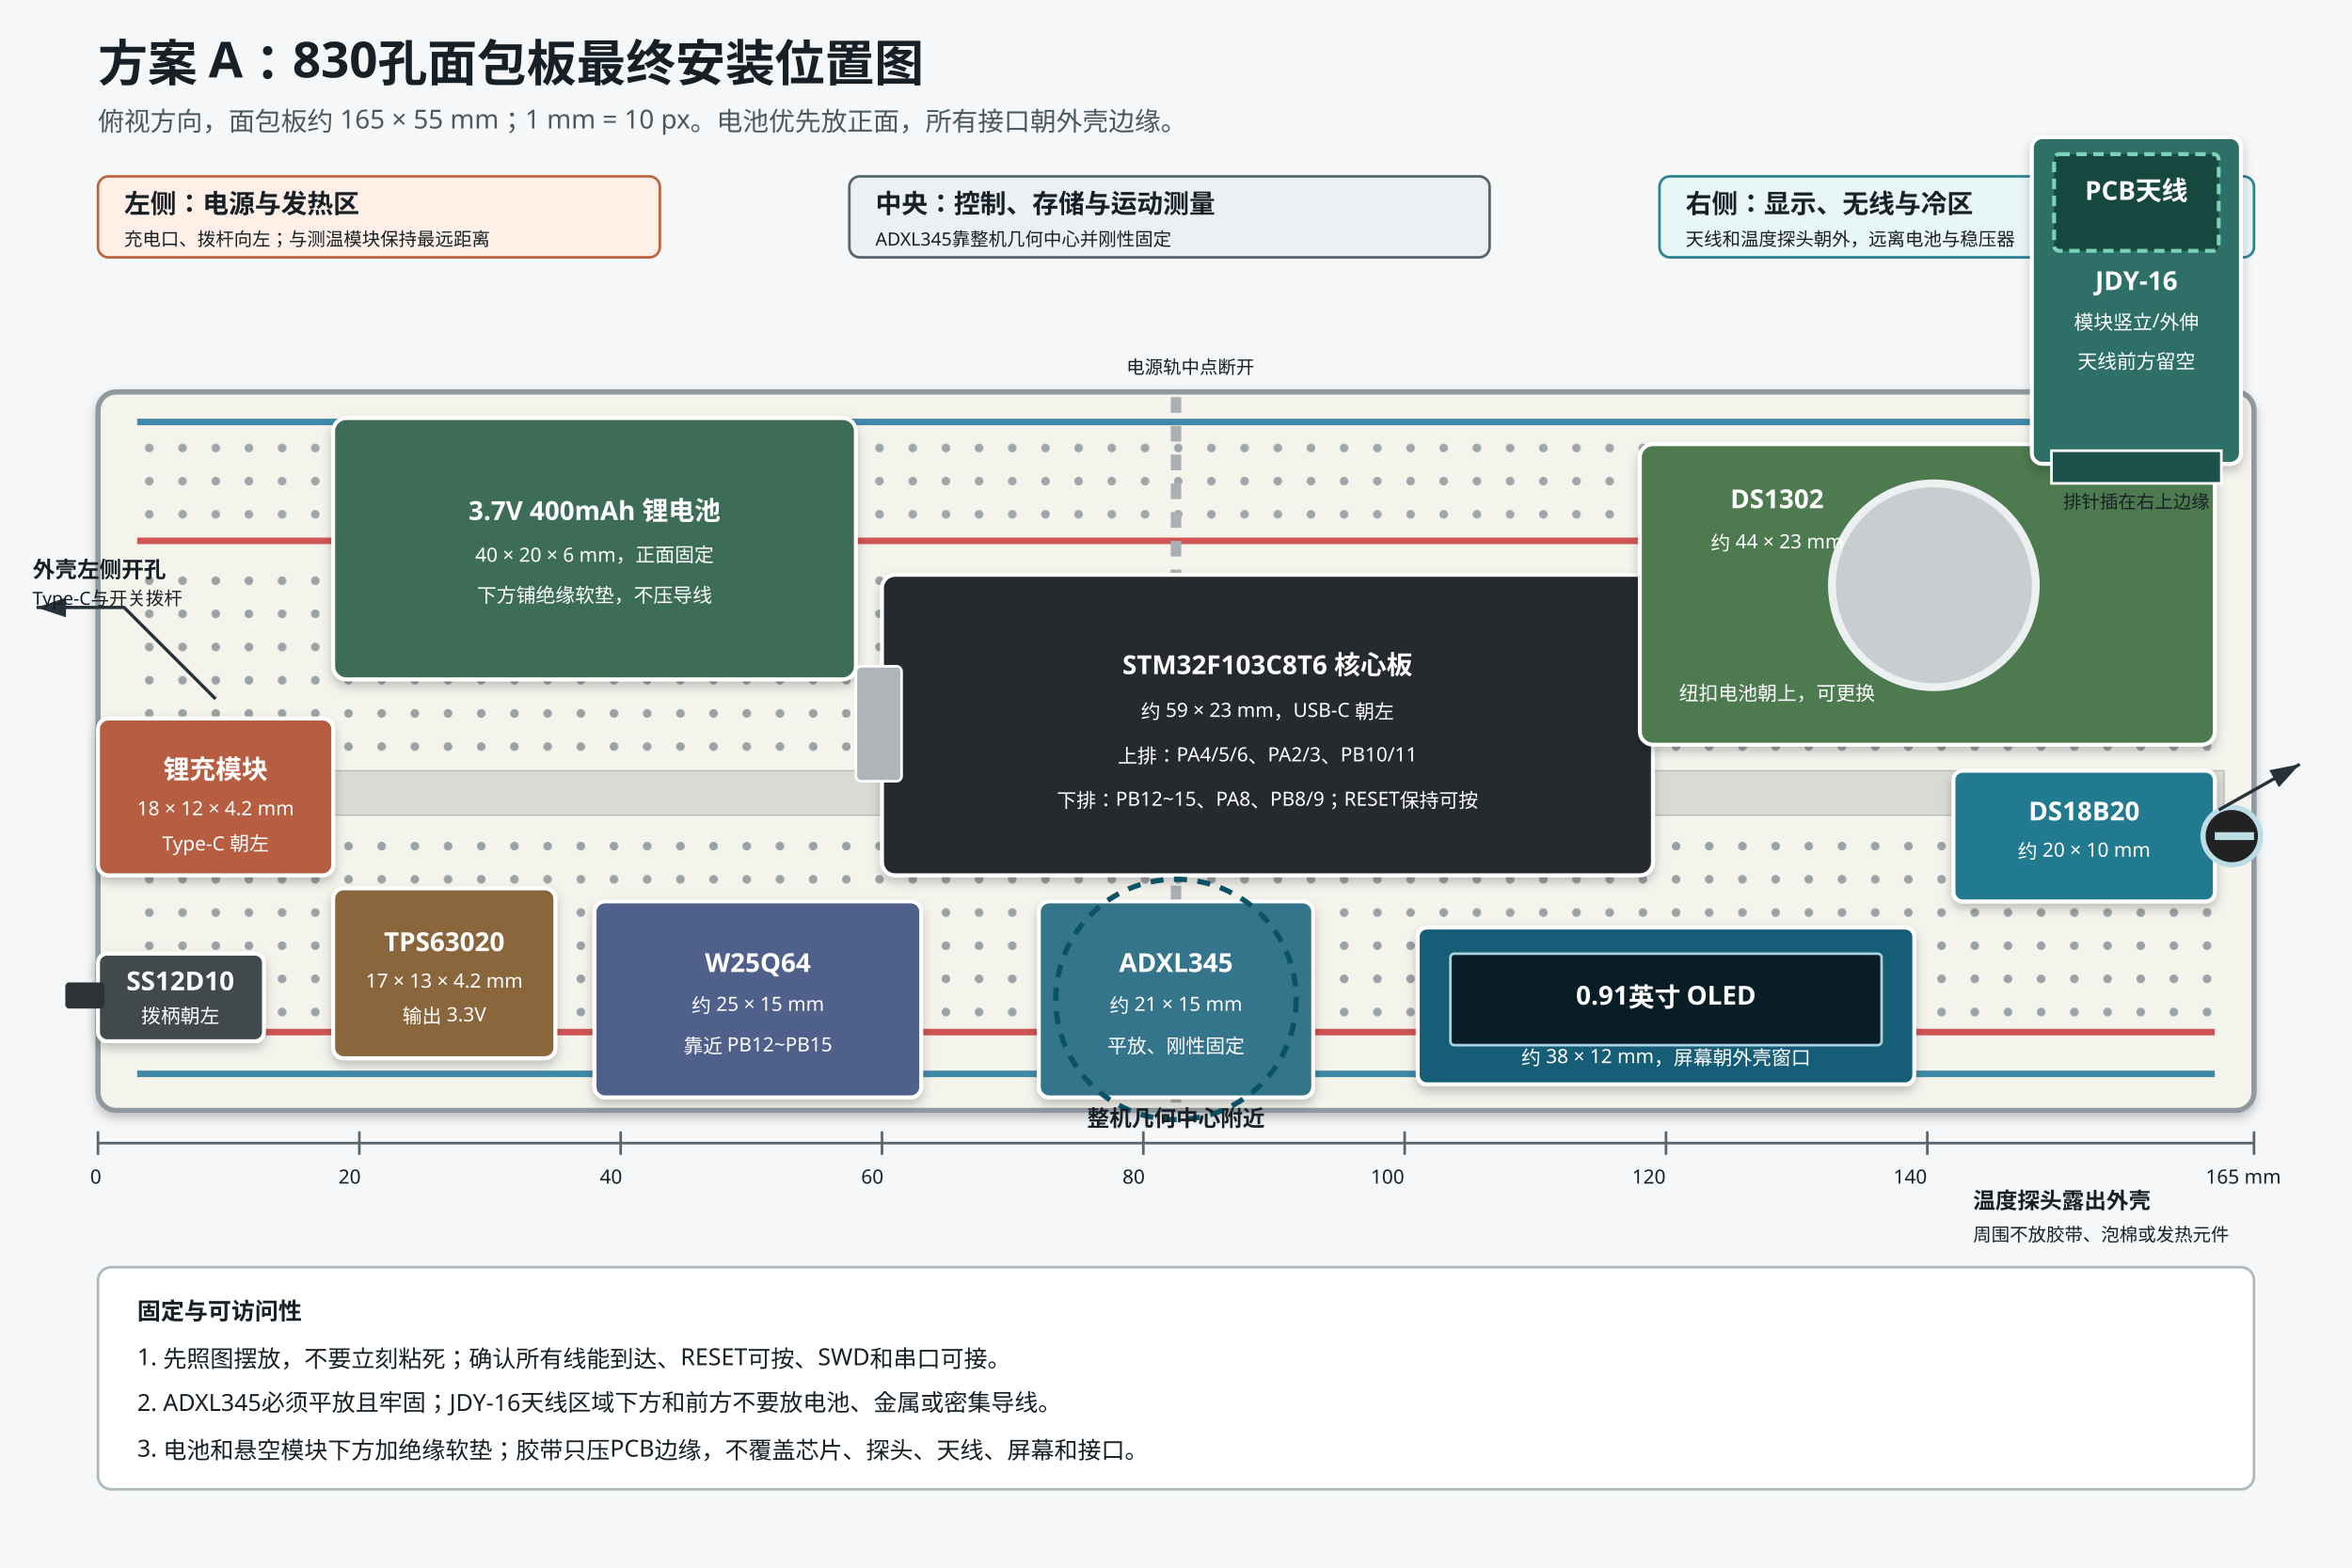
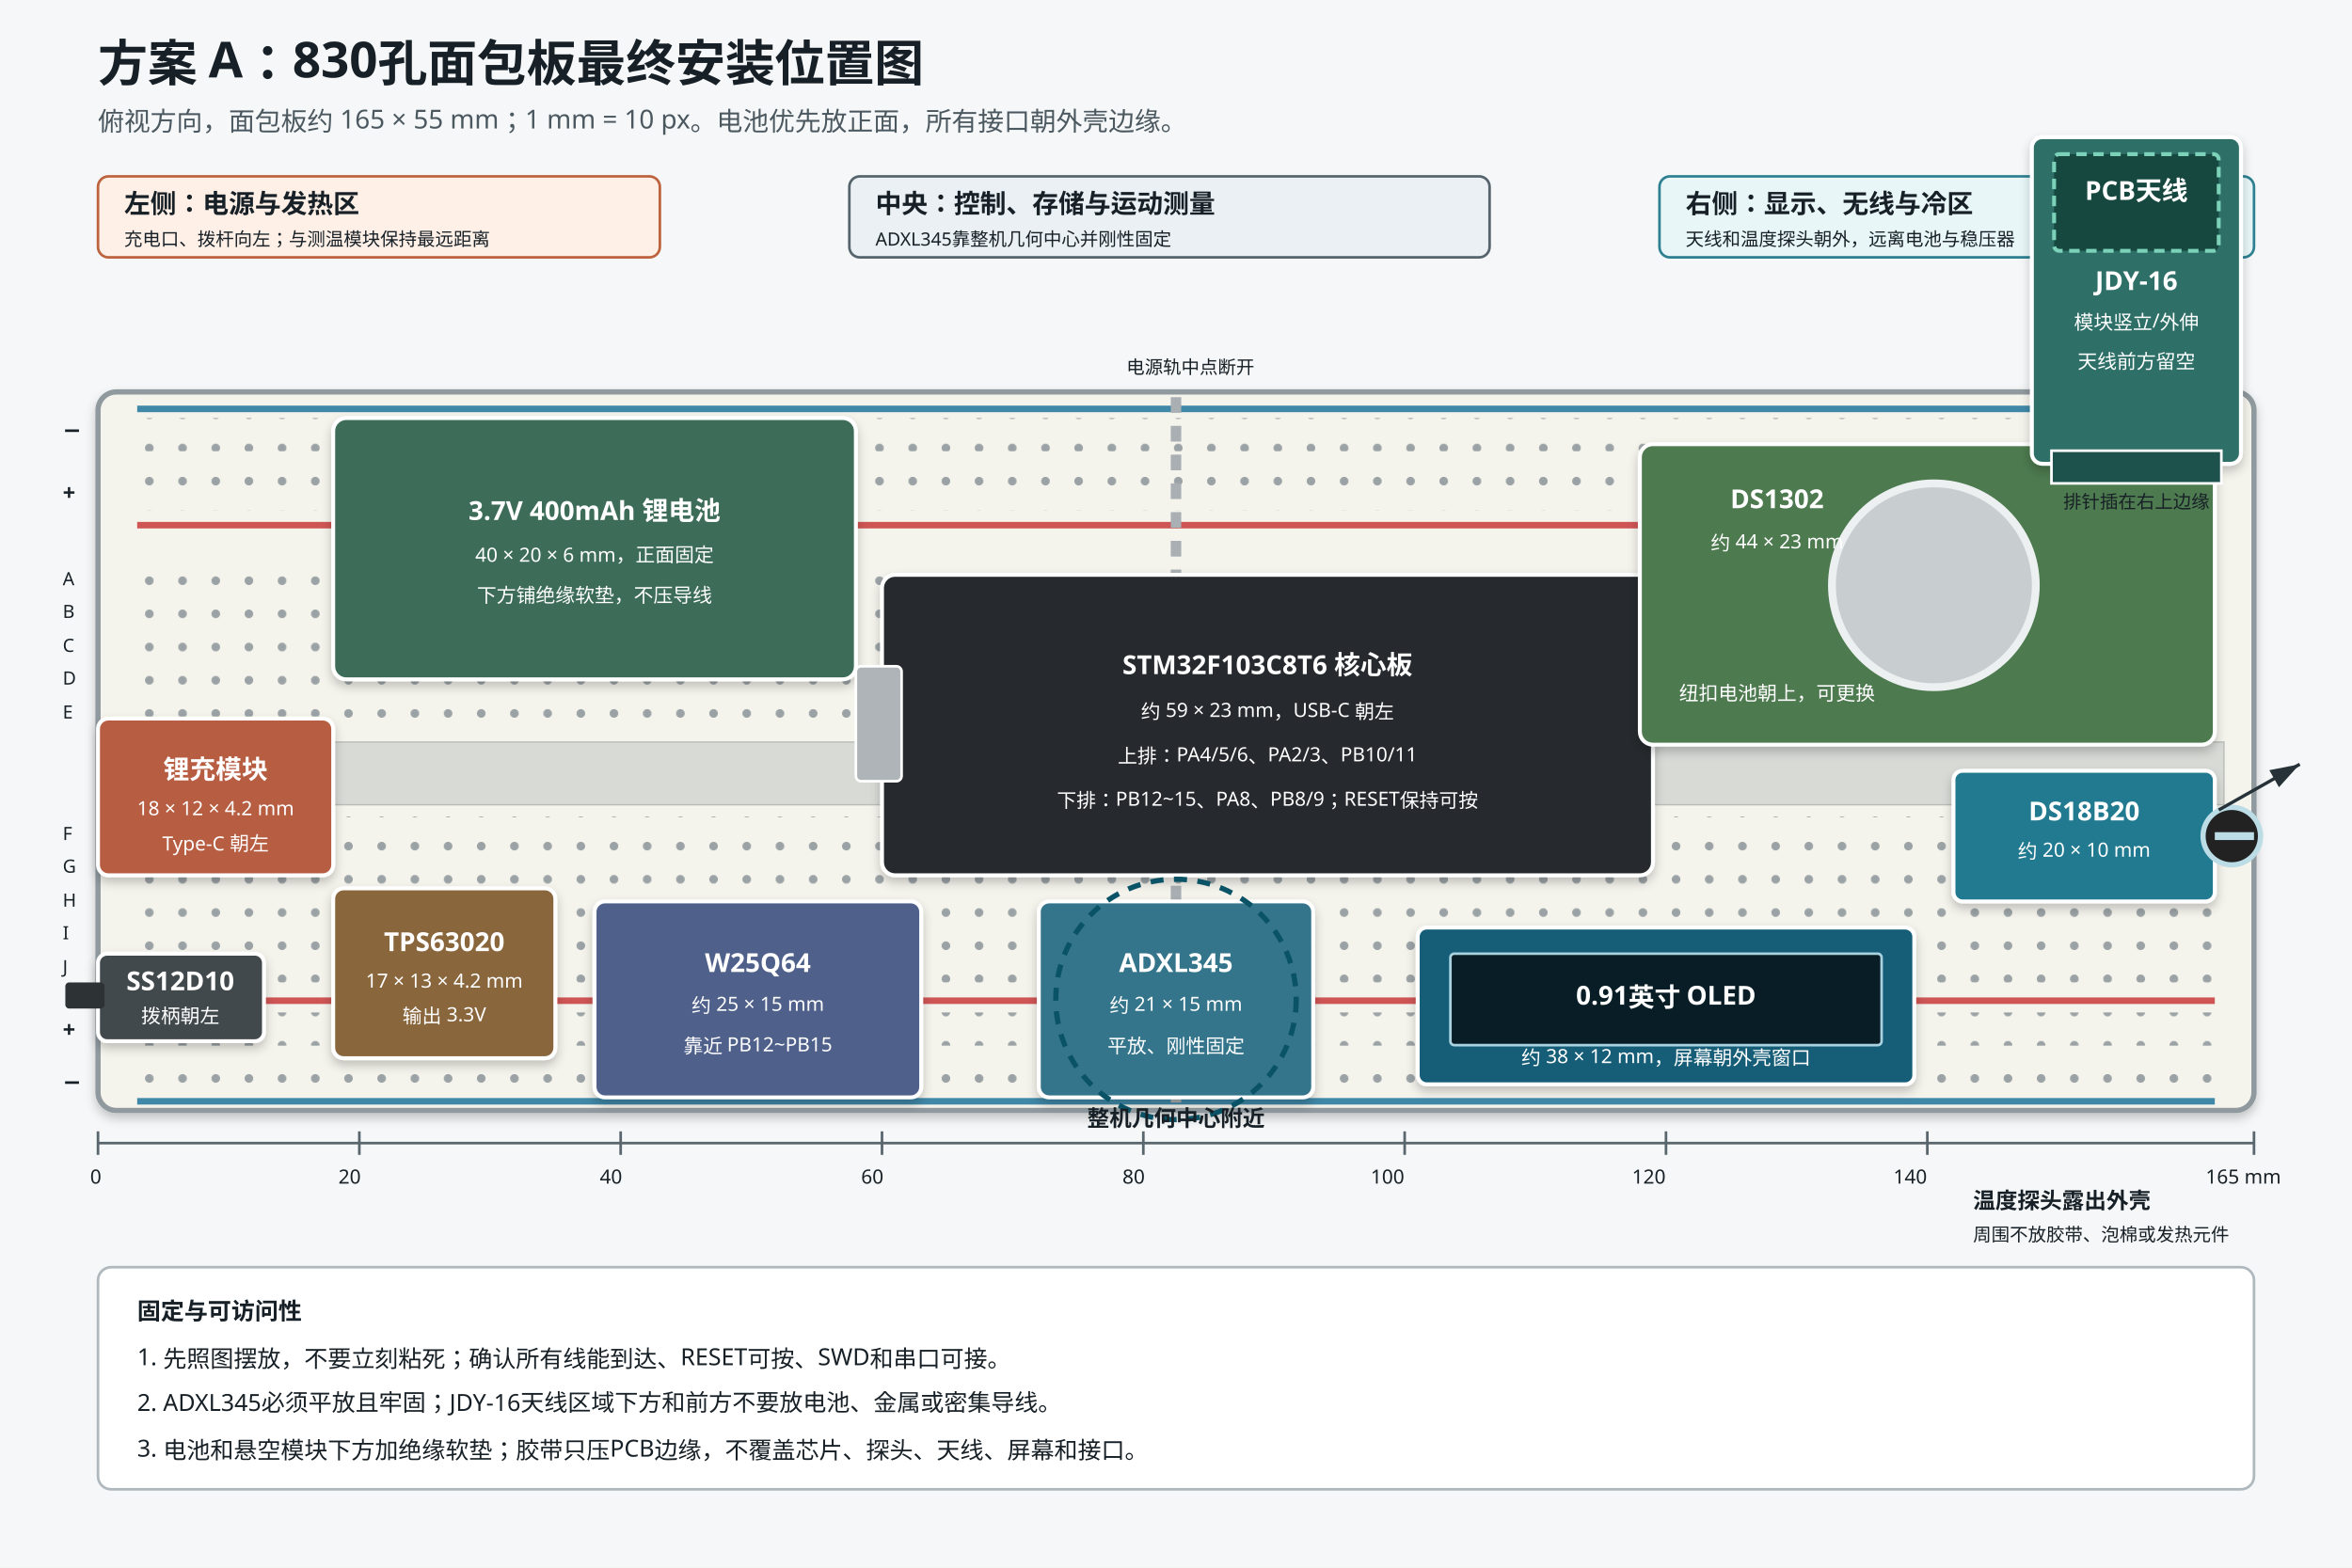
<svg xmlns="http://www.w3.org/2000/svg" width="1800" height="1200" viewBox="0 0 1800 1200">
  <defs>
    <pattern id="holes" width="25.4" height="25.4" patternUnits="userSpaceOnUse">
      <circle cx="12.7" cy="12.7" r="3.3" fill="#91999d" />
    </pattern>
    <filter id="shadow" x="-20%" y="-20%" width="140%" height="140%">
      <feDropShadow dx="0" dy="4" stdDeviation="4" flood-opacity="0.22" />
    </filter>
    <marker id="arrow" markerWidth="10" markerHeight="10" refX="9" refY="3" orient="auto" markerUnits="strokeWidth">
      <path d="M0,0 L0,6 L9,3 z" fill="#263238" />
    </marker>
    <style>
      text{font-family:"Microsoft YaHei","Segoe UI",sans-serif;fill:#172026;letter-spacing:0}
      .title{font-size:38px;font-weight:700}.subtitle{font-size:20px;fill:#4b5860}
      .zone{font-size:20px;font-weight:700}.module{stroke:#fff;stroke-width:3;filter:url(#shadow)}
      .module-title{font-size:20px;font-weight:700;fill:#fff}.module-note{font-size:15px;fill:#fff}
      .dim{font-size:15px;fill:#334047}.label{font-size:17px;font-weight:700}
      .callout{stroke:#263238;stroke-width:2.5;fill:none;marker-end:url(#arrow)}
      .small{font-size:14px}.note{font-size:18px}.bold{font-weight:700}
    </style>
  </defs>
  <rect width="1800" height="1200" fill="#f5f7f8" />
  <text x="75" y="62" class="title">方案 A：830孔面包板最终安装位置图</text>
  <text x="75" y="100" class="subtitle">俯视方向，面包板约 165 × 55 mm；1 mm = 10 px。电池优先放正面，所有接口朝外壳边缘。</text>
  <rect x="75" y="135" width="430" height="62" rx="8" fill="#fff0e7" stroke="#bd643f" stroke-width="2" />
  <text x="95" y="163" class="zone" fill="#8b3516">左侧：电源与发热区</text>
  <text x="95" y="188" class="small">充电口、拨杆向左；与测温模块保持最远距离</text>
  <rect x="650" y="135" width="490" height="62" rx="8" fill="#eaf0f3" stroke="#56656d" stroke-width="2" />
  <text x="670" y="163" class="zone">中央：控制、存储与运动测量</text>
  <text x="670" y="188" class="small">ADXL345靠整机几何中心并刚性固定</text>
  <rect x="1270" y="135" width="455" height="62" rx="8" fill="#e8f6f8" stroke="#2f8192" stroke-width="2" />
  <text x="1290" y="163" class="zone" fill="#175f70">右侧：显示、无线与冷区</text>
  <text x="1290" y="188" class="small">天线和温度探头朝外，远离电池与稳压器</text>
  <g>
    <rect x="75" y="300" width="1650" height="550" rx="14" fill="#f4f3ec" stroke="#8f999e" stroke-width="4" filter="url(#shadow)" />
-     <rect x="98" y="335" width="1604" height="68" fill="url(#holes)" opacity="0.85" />
-     <line x1="105" y1="323" x2="1695" y2="323" stroke="#4088a8" stroke-width="5" />
-     <line x1="105" y1="414" x2="1695" y2="414" stroke="#cf5555" stroke-width="5" />
-     <rect x="98" y="435" width="1604" height="145" fill="url(#holes)" opacity="0.9" />
-     <rect x="98" y="590" width="1604" height="34" fill="#d8dad6" stroke="#b7bcb9" stroke-width="1" />
-     <rect x="98" y="635" width="1604" height="145" fill="url(#holes)" opacity="0.9" />
-     <line x1="105" y1="790" x2="1695" y2="790" stroke="#cf5555" stroke-width="5" />
-     <line x1="105" y1="822" x2="1695" y2="822" stroke="#4088a8" stroke-width="5" />
+     <line x1="105" y1="313" x2="1695" y2="313" stroke="#4088a8" stroke-width="5" />
+     <rect x="98" y="320" width="1604" height="25.4" fill="url(#holes)" opacity="0.9" />
+     <rect x="98" y="365" width="1604" height="25.4" fill="url(#holes)" opacity="0.9" />
+     <line x1="105" y1="402" x2="1695" y2="402" stroke="#cf5555" stroke-width="5" />
+     <rect x="98" y="430" width="1604" height="127" fill="url(#holes)" opacity="0.9" />
+     <rect x="98" y="568" width="1604" height="48" fill="#d8dad6" stroke="#b7bcb9" stroke-width="1" />
+     <rect x="98" y="625" width="1604" height="127" fill="url(#holes)" opacity="0.9" />
+     <line x1="105" y1="766" x2="1695" y2="766" stroke="#cf5555" stroke-width="5" />
+     <rect x="98" y="775" width="1604" height="25.4" fill="url(#holes)" opacity="0.9" />
+     <rect x="98" y="815" width="1604" height="25.4" fill="url(#holes)" opacity="0.9" />
+     <line x1="105" y1="843" x2="1695" y2="843" stroke="#4088a8" stroke-width="5" />
+     <text x="48" y="335" class="label" fill="#2b7899">−</text>
+     <text x="48" y="383" class="label" fill="#b83e3e">+</text>
+     <text x="48" y="448" class="small">A</text>
+     <text x="48" y="473" class="small">B</text>
+     <text x="48" y="499" class="small">C</text>
+     <text x="48" y="524" class="small">D</text>
+     <text x="48" y="550" class="small">E</text>
+     <text x="48" y="643" class="small">F</text>
+     <text x="48" y="668" class="small">G</text>
+     <text x="48" y="694" class="small">H</text>
+     <text x="48" y="719" class="small">I</text>
+     <text x="48" y="745" class="small">J</text>
+     <text x="48" y="794" class="label" fill="#b83e3e">+</text>
+     <text x="48" y="834" class="label" fill="#2b7899">−</text>
    <line x1="900" y1="304" x2="900" y2="846" stroke="#a9afb2" stroke-width="8" stroke-dasharray="12 10" />
    <text x="862" y="286" class="small">电源轨中点断开</text>
  </g>
  <g class="dim">
    <line x1="75" y1="875" x2="1725" y2="875" stroke="#59666d" stroke-width="2" />
    <line x1="75" y1="866" x2="75" y2="884" stroke="#59666d" stroke-width="2" />
    <line x1="275" y1="866" x2="275" y2="884" stroke="#59666d" stroke-width="2" />
    <line x1="475" y1="866" x2="475" y2="884" stroke="#59666d" stroke-width="2" />
    <line x1="675" y1="866" x2="675" y2="884" stroke="#59666d" stroke-width="2" />
    <line x1="875" y1="866" x2="875" y2="884" stroke="#59666d" stroke-width="2" />
    <line x1="1075" y1="866" x2="1075" y2="884" stroke="#59666d" stroke-width="2" />
    <line x1="1275" y1="866" x2="1275" y2="884" stroke="#59666d" stroke-width="2" />
    <line x1="1475" y1="866" x2="1475" y2="884" stroke="#59666d" stroke-width="2" />
    <line x1="1725" y1="866" x2="1725" y2="884" stroke="#59666d" stroke-width="2" />
    <text x="69" y="906">0</text>
    <text x="259" y="906">20</text>
    <text x="459" y="906">40</text>
    <text x="659" y="906">60</text>
    <text x="859" y="906">80</text>
    <text x="1049" y="906">100</text>
    <text x="1249" y="906">120</text>
    <text x="1449" y="906">140</text>
    <text x="1688" y="906">165 mm</text>
  </g>
  <g>
    <rect class="module" x="255" y="320" width="400" height="200" rx="10" fill="#3c6d59" />
    <text x="455" y="398" text-anchor="middle" class="module-title">3.7V 400mAh 锂电池</text>
    <text x="455" y="430" text-anchor="middle" class="module-note">40 × 20 × 6 mm，正面固定</text>
    <text x="455" y="461" text-anchor="middle" class="module-note">下方铺绝缘软垫，不压导线</text>
    <rect class="module" x="75" y="550" width="180" height="120" rx="8" fill="#b75d43" />
    <text x="165" y="596" text-anchor="middle" class="module-title">锂充模块</text>
    <text x="165" y="624" text-anchor="middle" class="module-note">18 × 12 × 4.2 mm</text>
    <text x="165" y="651" text-anchor="middle" class="module-note">Type-C 朝左</text>
    <rect class="module" x="75" y="730" width="127" height="67" rx="7" fill="#43494d" />
    <text x="138" y="758" text-anchor="middle" class="module-title" font-size="17">SS12D10</text>
    <text x="138" y="783" text-anchor="middle" class="module-note">拨柄朝左</text>
    <rect x="50" y="752" width="30" height="20" rx="3" fill="#2d3235" />
    <rect class="module" x="255" y="680" width="170" height="130" rx="8" fill="#8a663e" />
    <text x="340" y="728" text-anchor="middle" class="module-title">TPS63020</text>
    <text x="340" y="756" text-anchor="middle" class="module-note">17 × 13 × 4.2 mm</text>
    <text x="340" y="783" text-anchor="middle" class="module-note">输出 3.3V</text>
  </g>
  <g>
    <rect class="module" x="675" y="440" width="590" height="230" rx="10" fill="#252b2f" />
    <rect x="655" y="510" width="35" height="88" rx="4" fill="#aeb4b7" stroke="#fff" stroke-width="2" />
    <text x="970" y="516" text-anchor="middle" class="module-title">STM32F103C8T6 核心板</text>
    <text x="970" y="550" text-anchor="middle" class="module-note">约 59 × 23 mm，USB-C 朝左</text>
    <text x="970" y="584" text-anchor="middle" class="module-note">上排：PA4/5/6、PA2/3、PB10/11</text>
    <text x="970" y="618" text-anchor="middle" class="module-note">下排：PB12~15、PA8、PB8/9；RESET保持可按</text>
    <rect class="module" x="455" y="690" width="250" height="150" rx="8" fill="#4f608b" />
    <text x="580" y="744" text-anchor="middle" class="module-title">W25Q64</text>
    <text x="580" y="775" text-anchor="middle" class="module-note">约 25 × 15 mm</text>
    <text x="580" y="806" text-anchor="middle" class="module-note">靠近 PB12~PB15</text>
    <rect class="module" x="795" y="690" width="210" height="150" rx="8" fill="#34758c" />
    <text x="900" y="744" text-anchor="middle" class="module-title">ADXL345</text>
    <text x="900" y="775" text-anchor="middle" class="module-note">约 21 × 15 mm</text>
    <text x="900" y="806" text-anchor="middle" class="module-note">平放、刚性固定</text>
    <circle cx="900" cy="765" r="92" fill="none" stroke="#0a5366" stroke-width="4" stroke-dasharray="10 8" />
    <text x="900" y="862" text-anchor="middle" class="label" fill="#175f70">整机几何中心附近</text>
  </g>
  <g>
    <rect class="module" x="1255" y="340" width="440" height="230" rx="10" fill="#4e7a50" />
    <circle cx="1480" cy="448" r="78" fill="#c8ced0" stroke="#ecf0f1" stroke-width="6" />
    <text x="1360" y="389" text-anchor="middle" class="module-title">DS1302</text>
    <text x="1360" y="421" text-anchor="middle" class="module-note">约 44 × 23 mm</text>
    <text x="1360" y="536" text-anchor="middle" class="module-note">纽扣电池朝上，可更换</text>
    <rect class="module" x="1085" y="710" width="380" height="120" rx="7" fill="#135d78" />
    <rect x="1110" y="730" width="330" height="70" rx="3" fill="#081d26" stroke="#a8d2df" stroke-width="2" />
    <text x="1275" y="769" text-anchor="middle" class="module-title">0.91英寸 OLED</text>
    <text x="1275" y="815" text-anchor="middle" class="module-note">约 38 × 12 mm，屏幕朝外壳窗口</text>
    <rect class="module" x="1495" y="590" width="200" height="100" rx="7" fill="#247a91" />
    <text x="1595" y="628" text-anchor="middle" class="module-title">DS18B20</text>
    <text x="1595" y="657" text-anchor="middle" class="module-note">约 20 × 10 mm</text>
    <circle cx="1708" cy="640" r="22" fill="#222" stroke="#bcdde6" stroke-width="4" />
    <path d="M1695 640 H1725" stroke="#bcdde6" stroke-width="6" />
    <rect class="module" x="1555" y="105" width="160" height="250" rx="8" fill="#2f7068" />
    <rect x="1572" y="118" width="126" height="74" rx="4" fill="#164840" stroke="#7bd2b8" stroke-width="3" stroke-dasharray="8 5" />
    <text x="1635" y="153" text-anchor="middle" class="module-title" font-size="18">PCB天线</text>
    <text x="1635" y="222" text-anchor="middle" class="module-title">JDY-16</text>
    <text x="1635" y="252" text-anchor="middle" class="module-note">模块竖立/外伸</text>
    <text x="1635" y="282" text-anchor="middle" class="module-note">天线前方留空</text>
    <rect x="1570" y="345" width="130" height="25" fill="#1d514b" stroke="#fff" stroke-width="2" />
    <text x="1635" y="389" text-anchor="middle" class="small">排针插在右上边缘</text>
  </g>
-   <path d="M165 535 L95 465 L28 465" class="callout" />
-   <text x="25" y="442" class="label">外壳左侧开孔</text>
-   <text x="25" y="463" class="small">Type-C与开关拨杆</text>
  <path d="M1698 620 L1760 585" class="callout" />
  <text x="1510" y="925" class="label" fill="#175f70">温度探头露出外壳</text>
  <text x="1510" y="950" class="small">周围不放胶带、泡棉或发热元件</text>
  <rect x="75" y="970" width="1650" height="170" rx="10" fill="#ffffff" stroke="#aeb8bd" stroke-width="2" />
  <text x="105" y="1010" class="note bold">固定与可访问性</text>
  <text x="105" y="1045" class="note">1. 先照图摆放，不要立刻粘死；确认所有线能到达、RESET可按、SWD和串口可接。</text>
  <text x="105" y="1080" class="note">2. ADXL345必须平放且牢固；JDY-16天线区域下方和前方不要放电池、金属或密集导线。</text>
  <text x="105" y="1115" class="note">3. 电池和悬空模块下方加绝缘软垫；胶带只压PCB边缘，不覆盖芯片、探头、天线、屏幕和接口。</text>
</svg>
